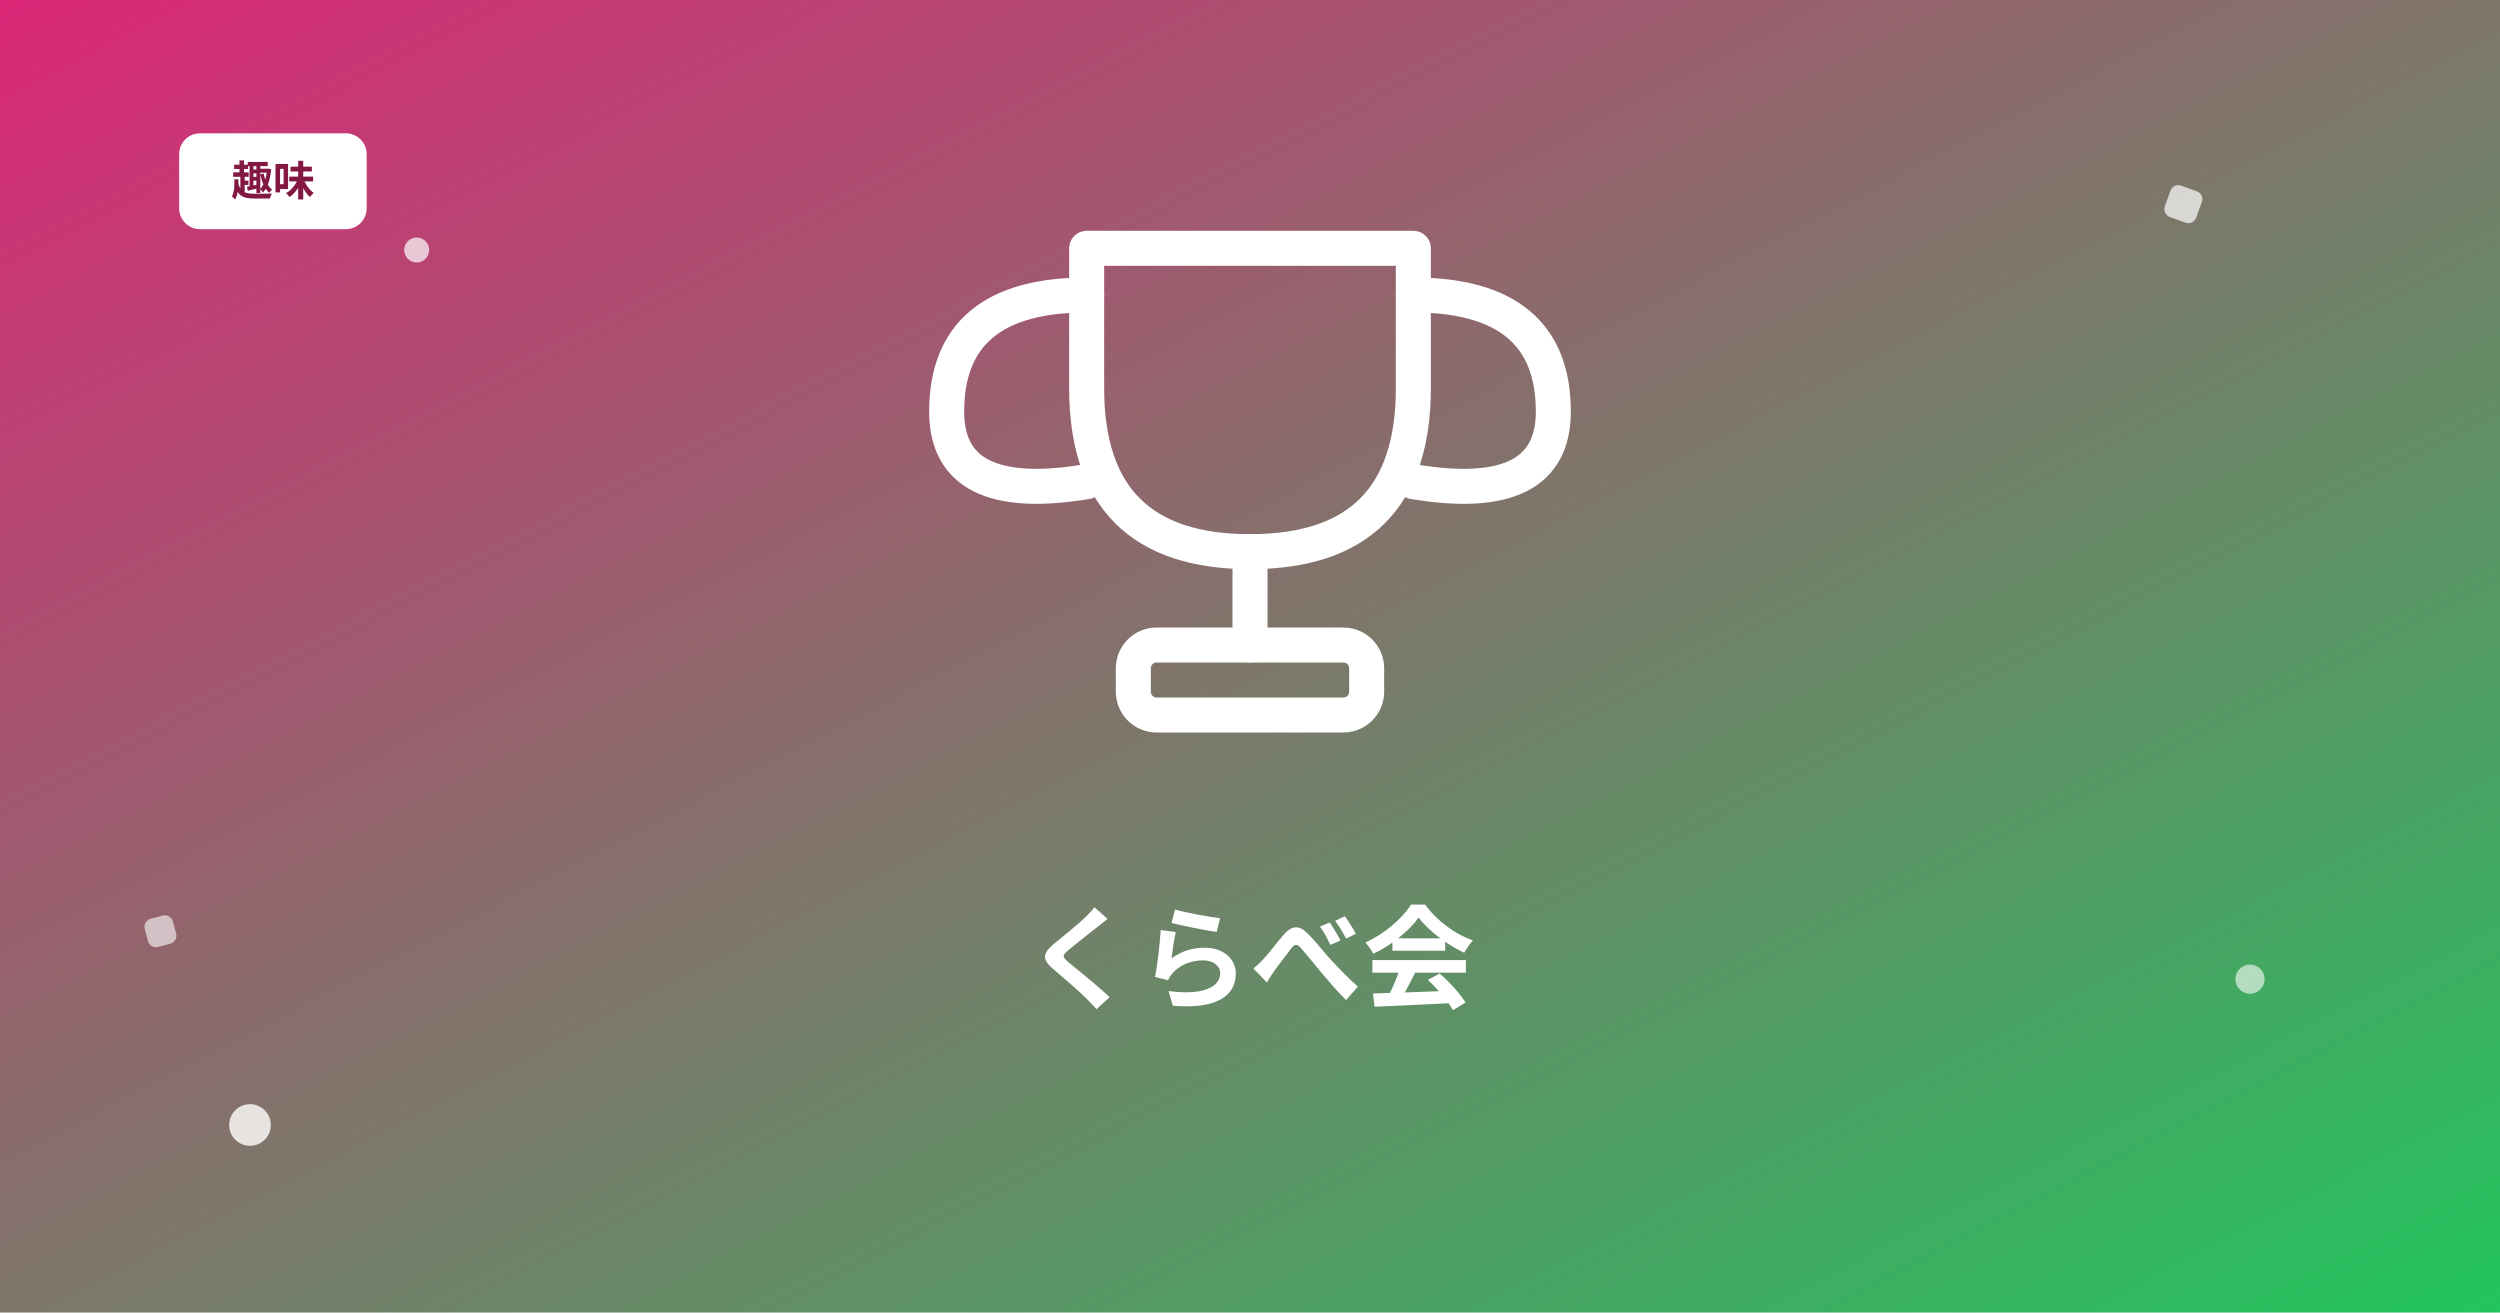
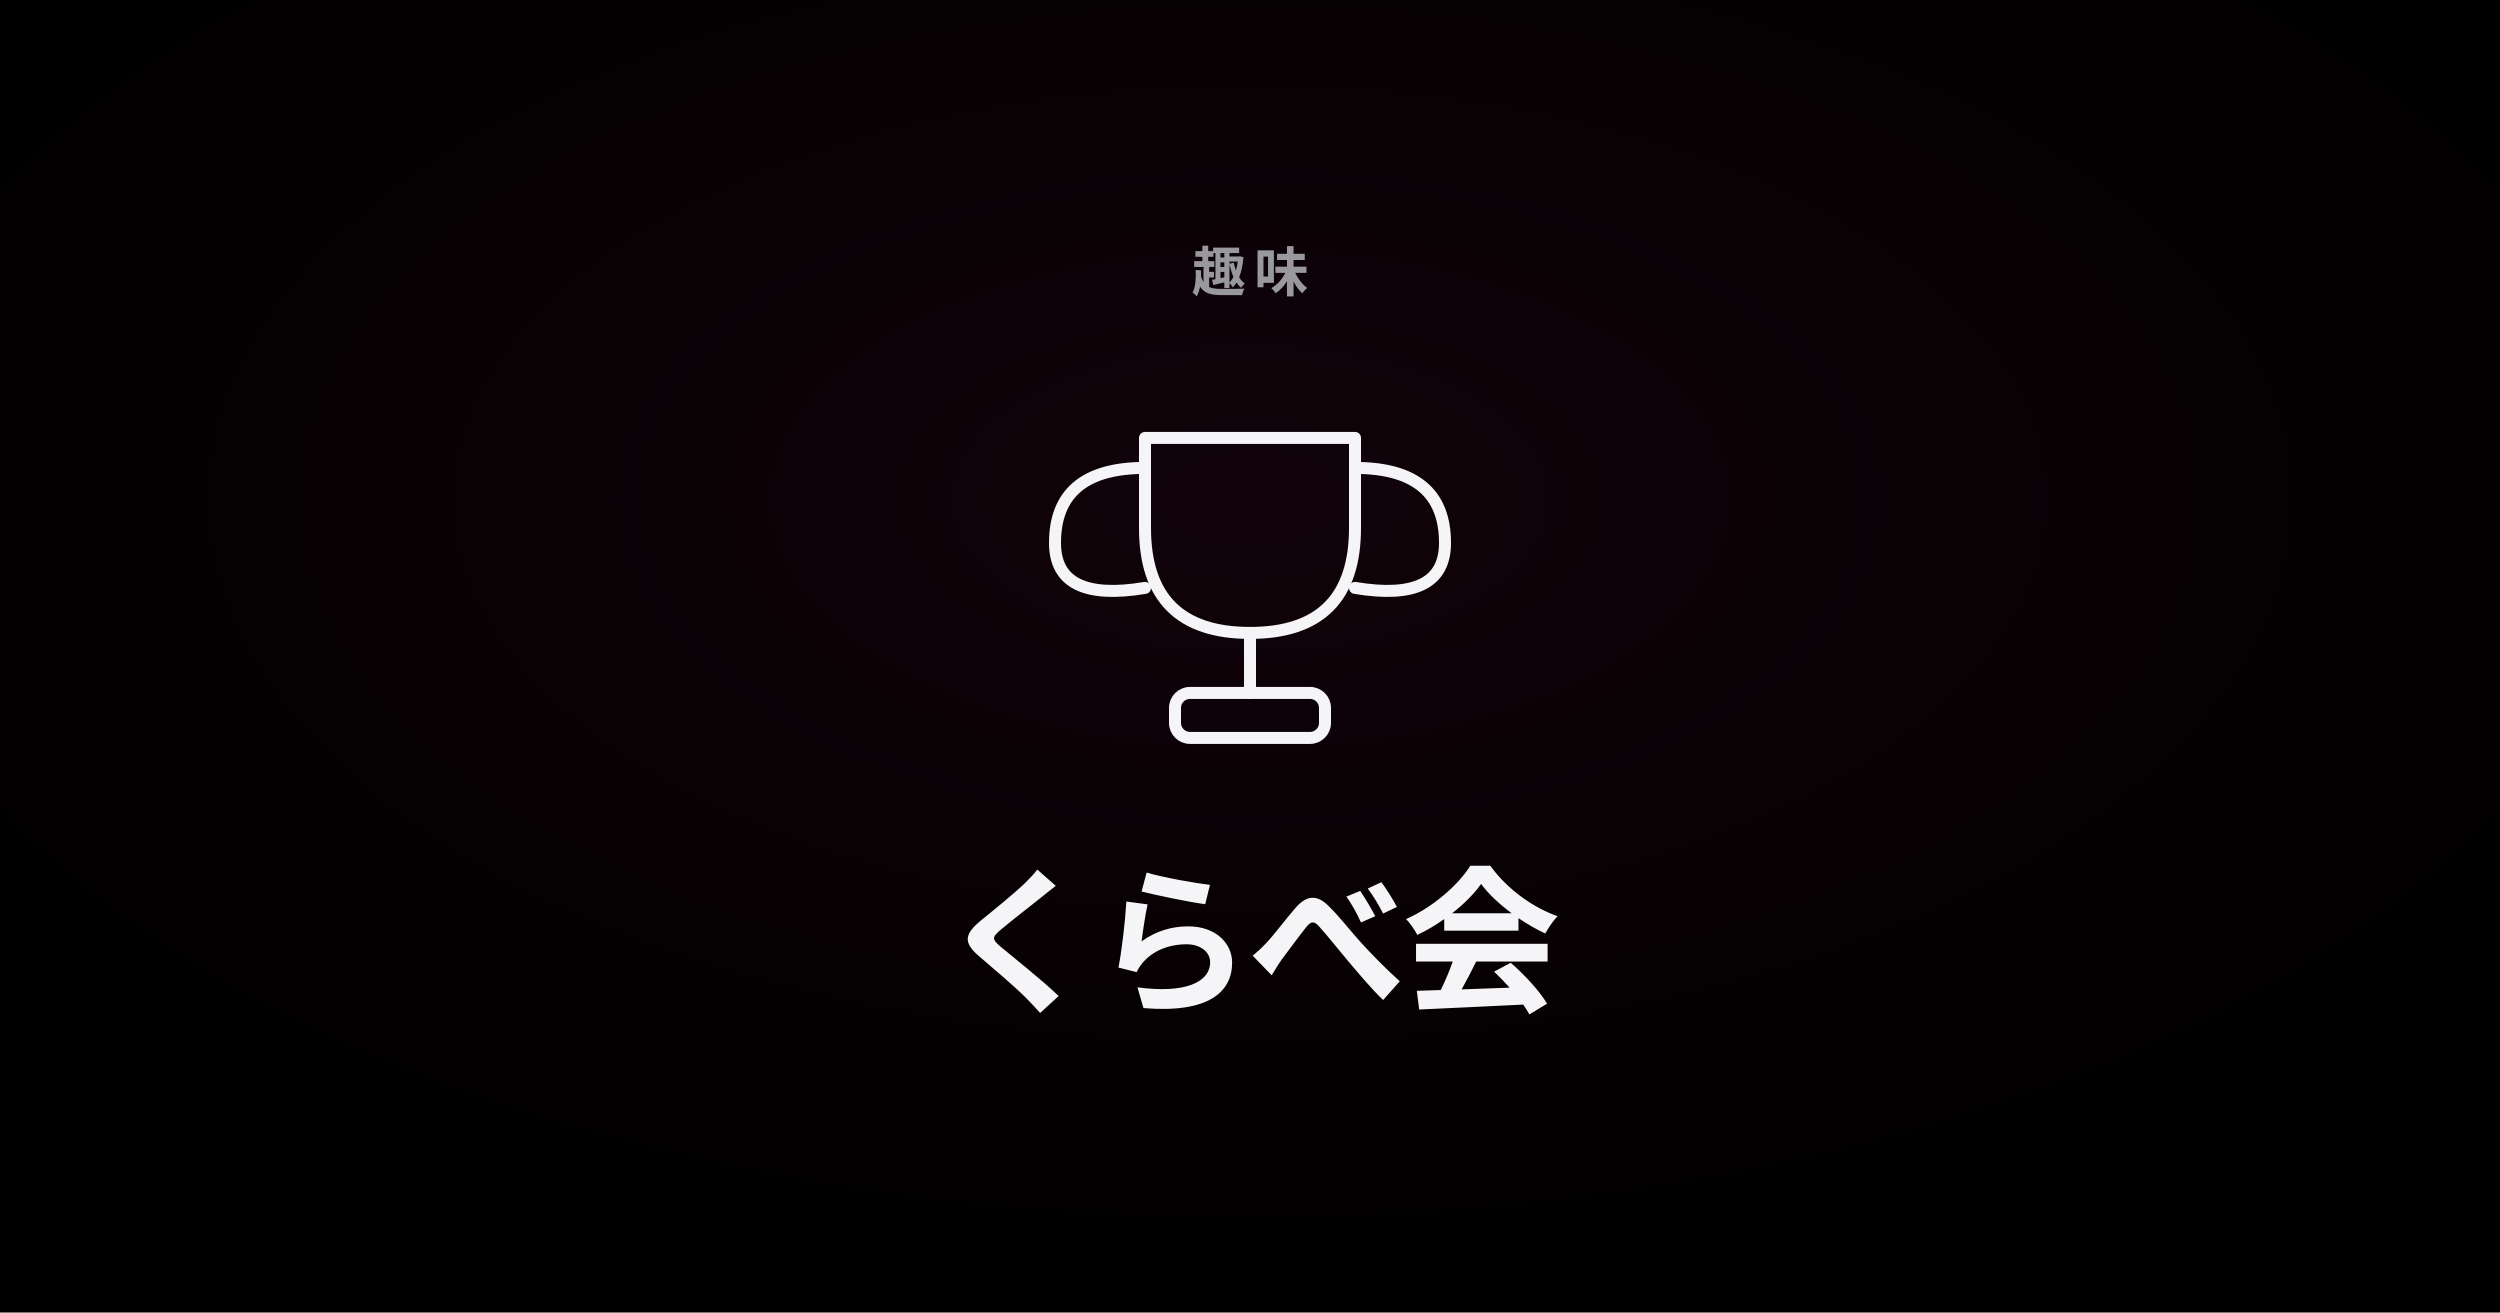
<svg xmlns="http://www.w3.org/2000/svg" viewBox="0 0 1200 630">
  <defs>
-     <linearGradient id="cp-bg" x1="0" y1="0" x2="1" y2="1">
-       <stop offset="0%" stop-color="#db2777" />
-       <stop offset="100%" stop-color="#22c55e" />
-     </linearGradient>
+     <radialGradient id="wash" cx="50%" cy="38%" r="60%">
+       <stop offset="0%" stop-color="#db2777" stop-opacity="0.08" />
+       <stop offset="100%" stop-color="#db2777" stop-opacity="0" />
+     </radialGradient>
  </defs>
-   <rect width="1200" height="630" fill="url(#cp-bg)" />
-   <circle cx="120" cy="540" r="10" fill="#ffffff" opacity="0.8" />
-   <rect x="1040" y="90" width="16" height="16" rx="4" fill="#ffffff" opacity="0.7" transform="rotate(20 1048 98)" />
-   <circle cx="1080" cy="470" r="7" fill="#ffffff" opacity="0.6" />
-   <circle cx="200" cy="120" r="6" fill="#ffffff" opacity="0.7" />
-   <rect x="70" y="440" width="14" height="14" rx="4" fill="#ffffff" opacity="0.6" transform="rotate(-15 77 447)" />
-   <rect x="86" y="64" width="90" height="46" rx="10" fill="#ffffff" />
-   <text x="131.0" y="94" font-size="20" font-weight="700" fill="#831843" text-anchor="middle" font-family="'Noto Sans JP', sans-serif">趣味</text>
-   <g transform="translate(600 220) scale(5.6) translate(-32 -32)" fill="none" stroke="#ffffff" stroke-width="3" stroke-linecap="round" stroke-linejoin="round">
+   <rect width="1200" height="630" fill="#000000" />
+   <rect width="1200" height="630" fill="url(#wash)" />
+   <text x="600" y="140" font-size="26" font-weight="600" letter-spacing="4" text-anchor="middle" fill="#98989d" font-family="-apple-system, 'Hiragino Sans', 'Noto Sans JP', sans-serif">趣味</text>
+   <g transform="translate(600 275) scale(3.6) translate(-32 -32)" fill="none" stroke="#f5f5f7" stroke-width="1.6" stroke-linecap="round" stroke-linejoin="round">
    <path d="M18 14 H46 V26 Q46 40 32 40 Q18 40 18 26 Z" />
    <path d="M18 18 Q6 18 6 28 Q6 36 18 34" />
    <path d="M46 18 Q58 18 58 28 Q58 36 46 34" />
    <line x1="32" y1="40" x2="32" y2="48" />
    <rect x="22" y="48" width="20" height="6" rx="2" />
  </g>
-   <text x="600" y="480" font-size="54" font-weight="900" text-anchor="middle" fill="#ffffff" font-family="'Noto Sans JP', sans-serif">くらべ会</text>
+   <text x="600" y="480" font-size="76" font-weight="600" text-anchor="middle" fill="#f5f5f7" font-family="-apple-system, 'Hiragino Sans', 'Noto Sans JP', sans-serif" letter-spacing="-2">くらべ会</text>
</svg>
